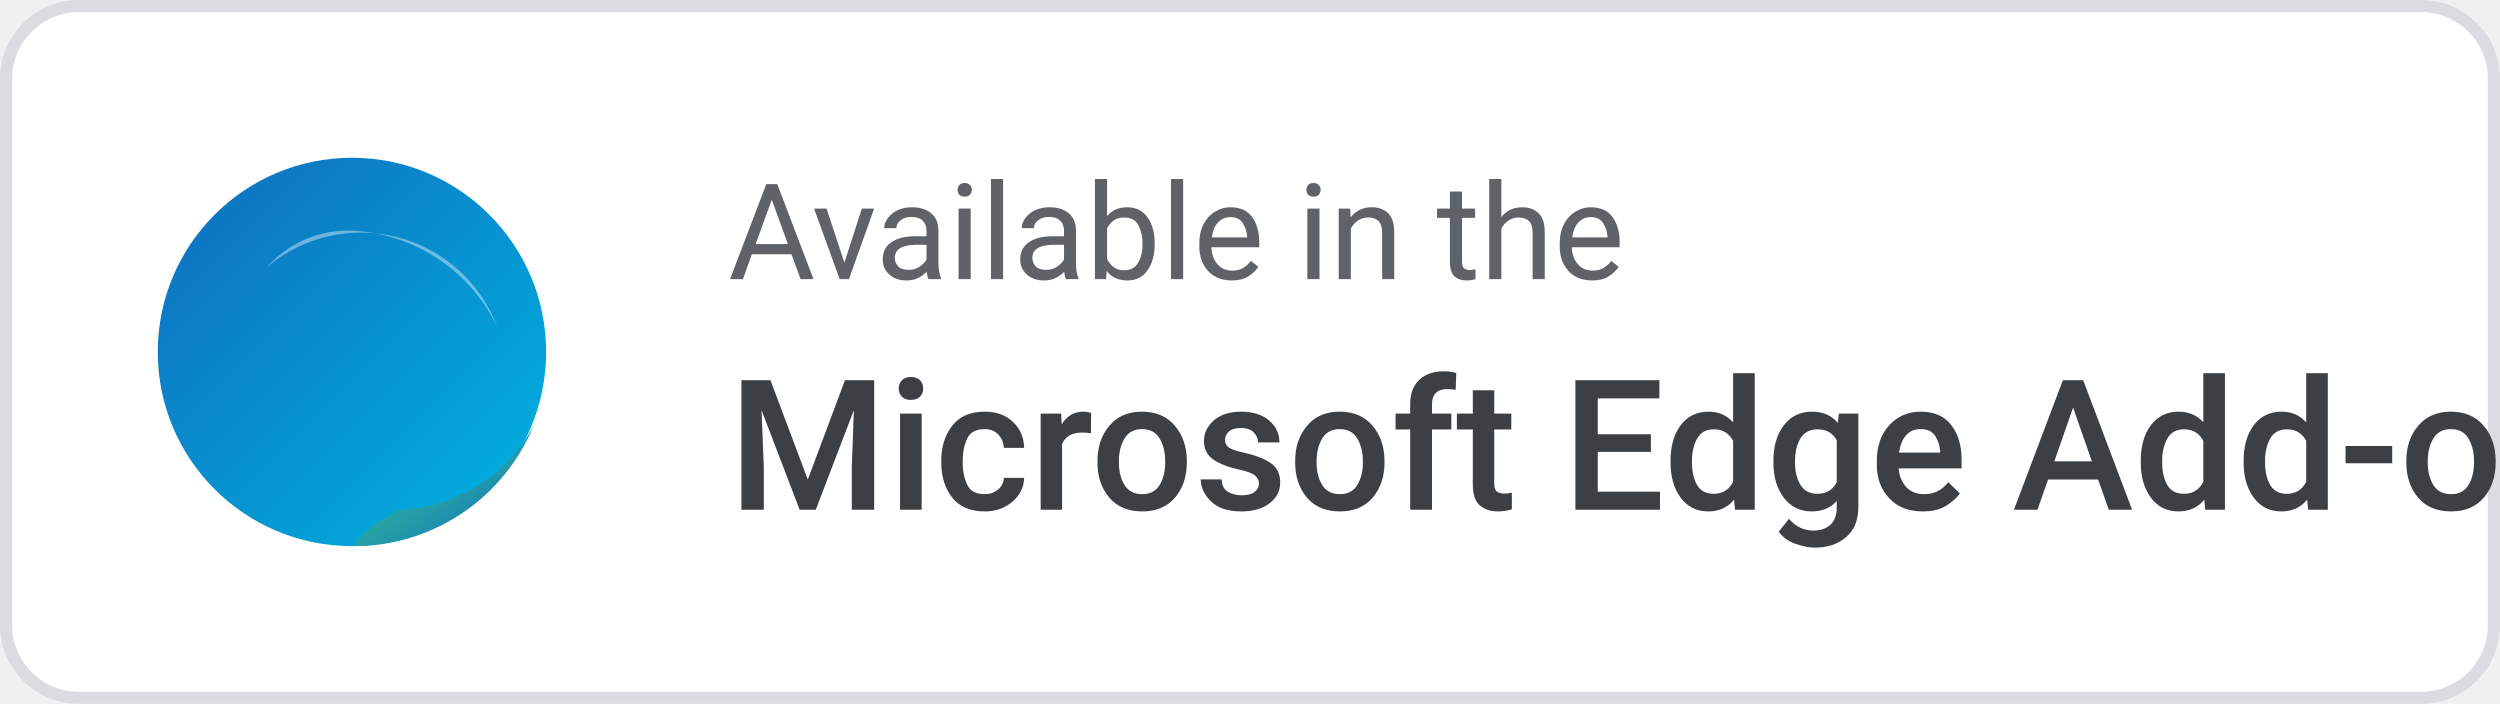
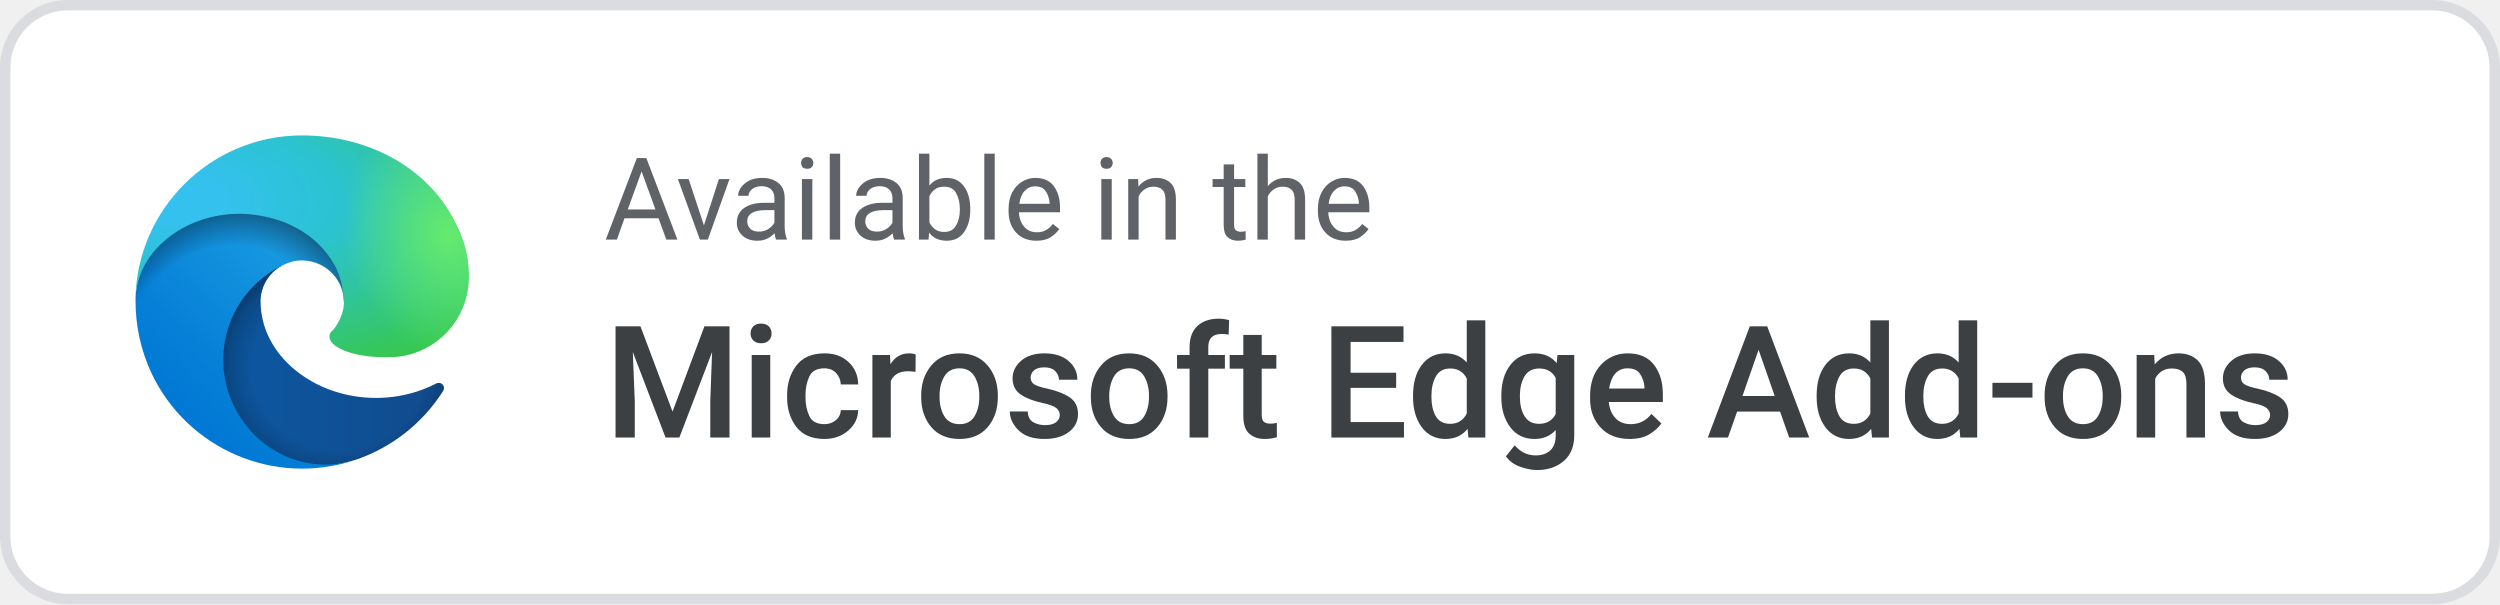
- <svg xmlns="http://www.w3.org/2000/svg" width="206" height="58" viewBox="0 0 206 58" role="img" aria-label="Available in the Microsoft Edge Add-ons store">
-   <rect x="0.5" y="0.5" width="205" height="57" rx="6" fill="#ffffff" stroke="#dadce0" />
-   <defs>
-     <linearGradient id="edgeOuter" x1="0%" y1="0%" x2="100%" y2="100%">
-       <stop offset="0%" stop-color="#0F6CBD" />
-       <stop offset="100%" stop-color="#00B5E2" />
-     </linearGradient>
-     <linearGradient id="edgeInner" x1="0%" y1="0%" x2="100%" y2="100%">
-       <stop offset="0%" stop-color="#3CD68F" />
-       <stop offset="100%" stop-color="#0F6CBD" />
-     </linearGradient>
-   </defs>
-   <g transform="translate(13, 13)">
-     <circle cx="16" cy="16" r="16" fill="url(#edgeOuter)" />
-     <path d="M 16 32 A 16 16 0 0 0 31 22 A 13 13 0 0 1 20 29 A 11 11 0 0 0 16 32 Z" fill="url(#edgeInner)" />
-     <path d="M 9 9 A 12 12 0 0 1 28 14 A 14 14 0 0 0 16 6 A 9 9 0 0 0 9 9 Z" fill="#ffffff" opacity="0.4" />
+ <svg xmlns="http://www.w3.org/2000/svg" width="240" height="58" viewBox="0 0 240 58" role="img" aria-label="Available in the Microsoft Edge Add-ons store">
+   <rect x="0.5" y="0.5" width="239" height="57" rx="6" fill="#ffffff" stroke="#dadce0" />
+   <g transform="translate(13, 13) scale(0.125)">
+     <defs>
+       <radialGradient id="ms_b" cx="161.8" cy="68.9" r="95.4" gradientTransform="matrix(1 0 0 -.95 0 248.8)" gradientUnits="userSpaceOnUse">
+         <stop offset=".7" stop-opacity="0" />
+         <stop offset=".9" stop-opacity=".5" />
+         <stop offset="1" />
+       </radialGradient>
+       <radialGradient id="ms_d" cx="-340.3" cy="63" r="143.2" gradientTransform="matrix(.15 -.99 -.8 -.12 176.6 -125.4)" gradientUnits="userSpaceOnUse">
+         <stop offset=".8" stop-opacity="0" />
+         <stop offset=".9" stop-opacity=".5" />
+         <stop offset="1" />
+       </radialGradient>
+       <radialGradient id="ms_e" cx="113.4" cy="570.2" r="202.4" gradientTransform="matrix(-.04 1 2.13 .08 -1179.5 -106.7)" gradientUnits="userSpaceOnUse">
+         <stop offset="0" stop-color="#35c1f1" />
+         <stop offset=".1" stop-color="#34c1ed" />
+         <stop offset=".2" stop-color="#2fc2df" />
+         <stop offset=".3" stop-color="#2bc3d2" />
+         <stop offset=".7" stop-color="#36c752" />
+       </radialGradient>
+       <radialGradient id="ms_f" cx="376.5" cy="568" r="97.3" gradientTransform="matrix(.28 .96 .78 -.23 -303.8 -148.5)" gradientUnits="userSpaceOnUse">
+         <stop offset="0" stop-color="#66eb6e" />
+         <stop offset="1" stop-color="#66eb6e" stop-opacity="0" />
+       </radialGradient>
+       <linearGradient id="ms_a" x1="63.3" y1="84" x2="241.7" y2="84" gradientTransform="matrix(1 0 0 -1 0 266)" gradientUnits="userSpaceOnUse">
+         <stop offset="0" stop-color="#0c59a4" />
+         <stop offset="1" stop-color="#114a8b" />
+       </linearGradient>
+       <linearGradient id="ms_c" x1="157.3" y1="161.4" x2="46" y2="40.1" gradientTransform="matrix(1 0 0 -1 0 266)" gradientUnits="userSpaceOnUse">
+         <stop offset="0" stop-color="#1b9de2" />
+         <stop offset=".2" stop-color="#1595df" />
+         <stop offset=".7" stop-color="#0680d7" />
+         <stop offset="1" stop-color="#0078d4" />
+       </linearGradient>
+     </defs>
+     <path d="M235.7 195.5a93.7 93.7 0 0 1-10.6 4.7 101.9 101.9 0 0 1-35.9 6.4c-47.3 0-88.5-32.5-88.5-74.3a31.5 31.5 0 0 1 16.4-27.3c-42.8 1.8-53.8 46.4-53.8 72.5 0 74 68.1 81.4 82.8 81.4 7.9 0 19.8-2.3 27-4.6l1.3-.4a128.3 128.3 0 0 0 66.6-52.8 4 4 0 0 0-5.3-5.6Z" transform="translate(-4.6 -5)" style="fill:url(#ms_a)" />
+     <path d="M235.7 195.5a93.7 93.7 0 0 1-10.6 4.7 101.9 101.9 0 0 1-35.9 6.4c-47.3 0-88.5-32.5-88.5-74.3a31.5 31.5 0 0 1 16.4-27.3c-42.8 1.8-53.8 46.4-53.8 72.5 0 74 68.1 81.4 82.8 81.4 7.9 0 19.8-2.3 27-4.6l1.3-.4a128.3 128.3 0 0 0 66.6-52.8 4 4 0 0 0-5.3-5.6Z" transform="translate(-4.6 -5)" style="isolation:isolate;opacity:.35;fill:url(#ms_b)" />
+     <path d="M110.3 246.3A79.2 79.2 0 0 1 87.6 225a80.7 80.7 0 0 1 29.5-120c3.2-1.5 8.5-4.1 15.6-4a32.4 32.4 0 0 1 25.7 13 31.9 31.9 0 0 1 6.3 18.7c0-.2 24.5-79.6-80-79.6-43.9 0-80 41.6-80 78.2a130.2 130.2 0 0 0 12.1 56 128 128 0 0 0 156.4 67 75.5 75.5 0 0 1-62.8-8Z" transform="translate(-4.6 -5)" style="fill:url(#ms_c)" />
+     <path d="M110.3 246.3A79.2 79.2 0 0 1 87.6 225a80.7 80.7 0 0 1 29.5-120c3.2-1.5 8.5-4.1 15.6-4a32.4 32.4 0 0 1 25.7 13 31.9 31.9 0 0 1 6.3 18.7c0-.2 24.5-79.6-80-79.6-43.9 0-80 41.6-80 78.2a130.2 130.2 0 0 0 12.1 56 128 128 0 0 0 156.4 67 75.5 75.5 0 0 1-62.8-8Z" transform="translate(-4.6 -5)" style="opacity:.41;fill:url(#ms_d);isolation:isolate" />
+     <path d="M157 153.8c-.9 1-3.4 2.5-3.4 5.6 0 2.6 1.7 5.2 4.8 7.3 14.3 10 41.4 8.6 41.5 8.6a59.6 59.6 0 0 0 30.3-8.3 61.4 61.4 0 0 0 30.4-52.9c.3-22.4-8-37.3-11.3-43.9C228 28.8 182.3 5 132.6 5a128 128 0 0 0-128 126.2c.5-36.5 36.8-66 80-66 3.5 0 23.5.3 42 10a72.6 72.6 0 0 1 30.9 29.3c6.1 10.6 7.2 24.1 7.2 29.5s-2.7 13.3-7.8 19.9Z" transform="translate(-4.6 -5)" style="fill:url(#ms_e)" />
+     <path d="M157 153.8c-.9 1-3.4 2.5-3.4 5.6 0 2.6 1.7 5.2 4.8 7.3 14.3 10 41.4 8.6 41.5 8.6a59.6 59.6 0 0 0 30.3-8.3 61.4 61.4 0 0 0 30.4-52.9c.3-22.4-8-37.3-11.3-43.9C228 28.8 182.3 5 132.6 5a128 128 0 0 0-128 126.2c.5-36.5 36.8-66 80-66 3.5 0 23.5.3 42 10a72.6 72.6 0 0 1 30.9 29.3c6.1 10.6 7.2 24.1 7.2 29.5s-2.7 13.3-7.8 19.9Z" transform="translate(-4.6 -5)" style="fill:url(#ms_f)" />
  </g>
-   <text x="60" y="23" font-family="Roboto, 'Segoe UI', -apple-system, system-ui, sans-serif" font-size="11" fill="#5f6368">Available in the</text>
-   <text x="60" y="42" font-family="Roboto, 'Segoe UI', -apple-system, system-ui, sans-serif" font-size="15" font-weight="500" fill="#3c4043">Microsoft Edge Add-ons</text>
+   <text x="58" y="23" font-family="Roboto, 'Segoe UI', Arial, sans-serif" font-size="11" fill="#5f6368">Available in the</text>
+   <text x="58" y="42" font-family="Roboto, 'Segoe UI', Arial, sans-serif" font-size="15" font-weight="500" fill="#3c4043">Microsoft Edge Add-ons</text>
</svg>
